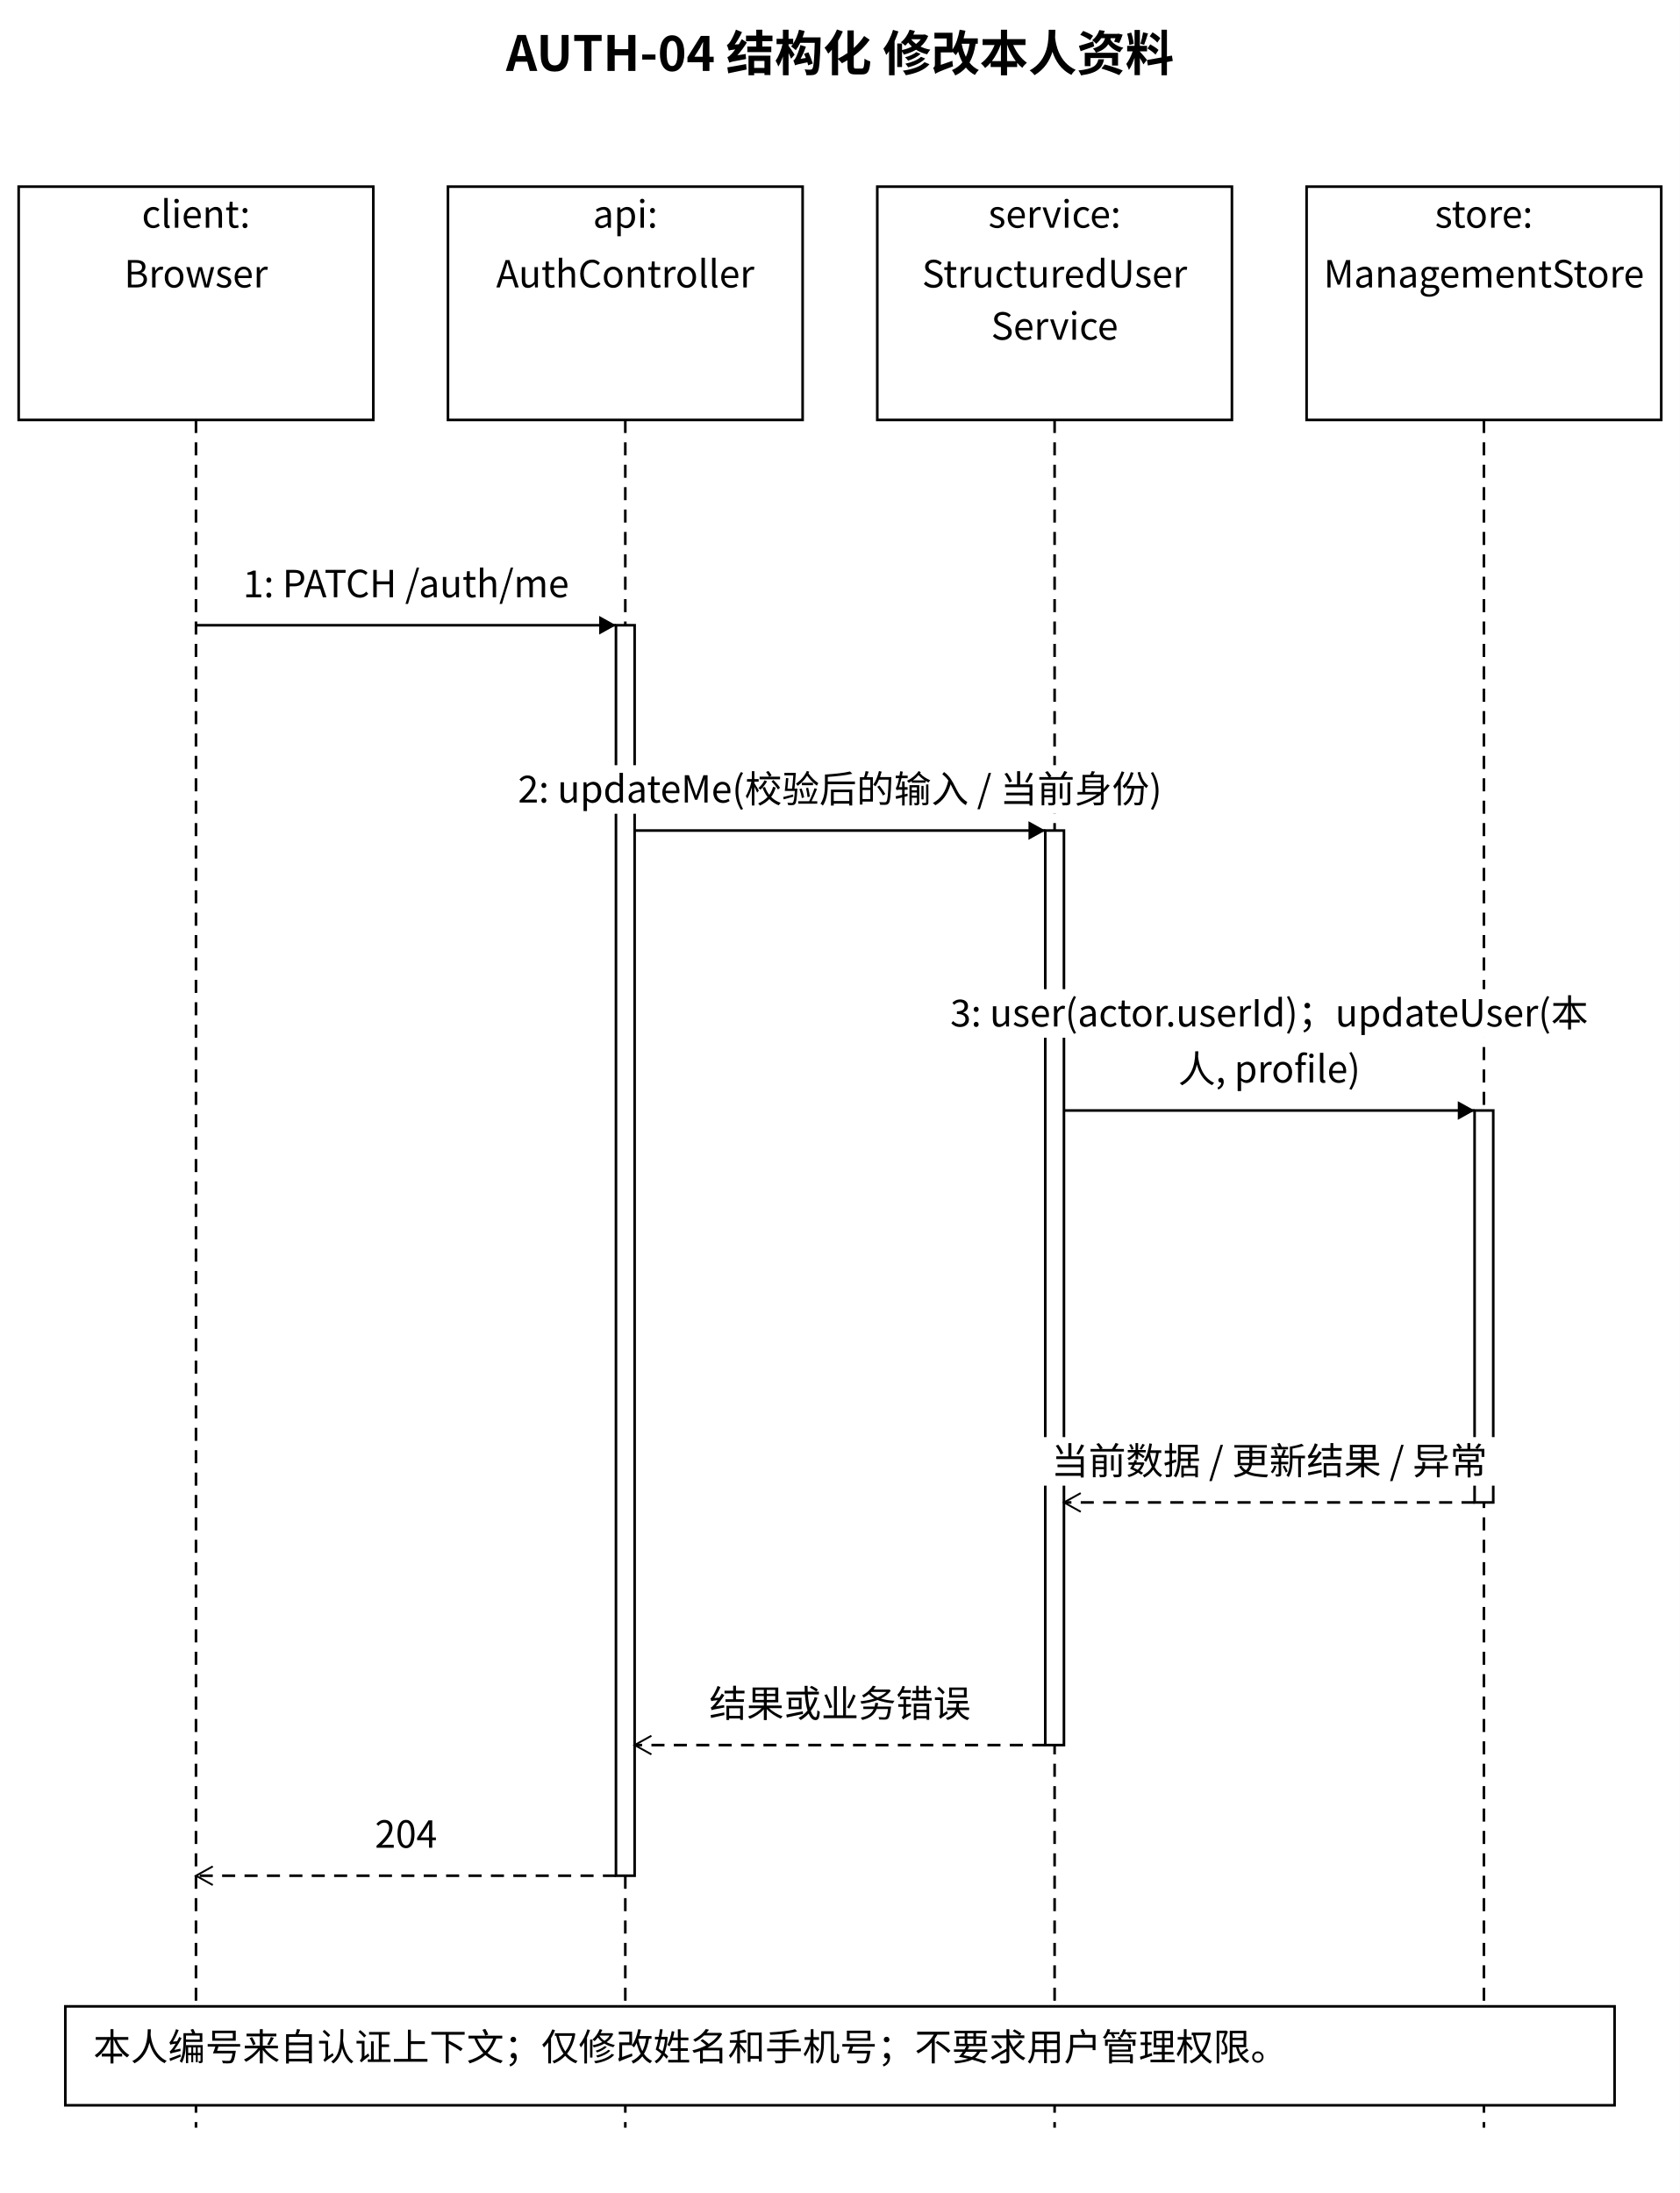
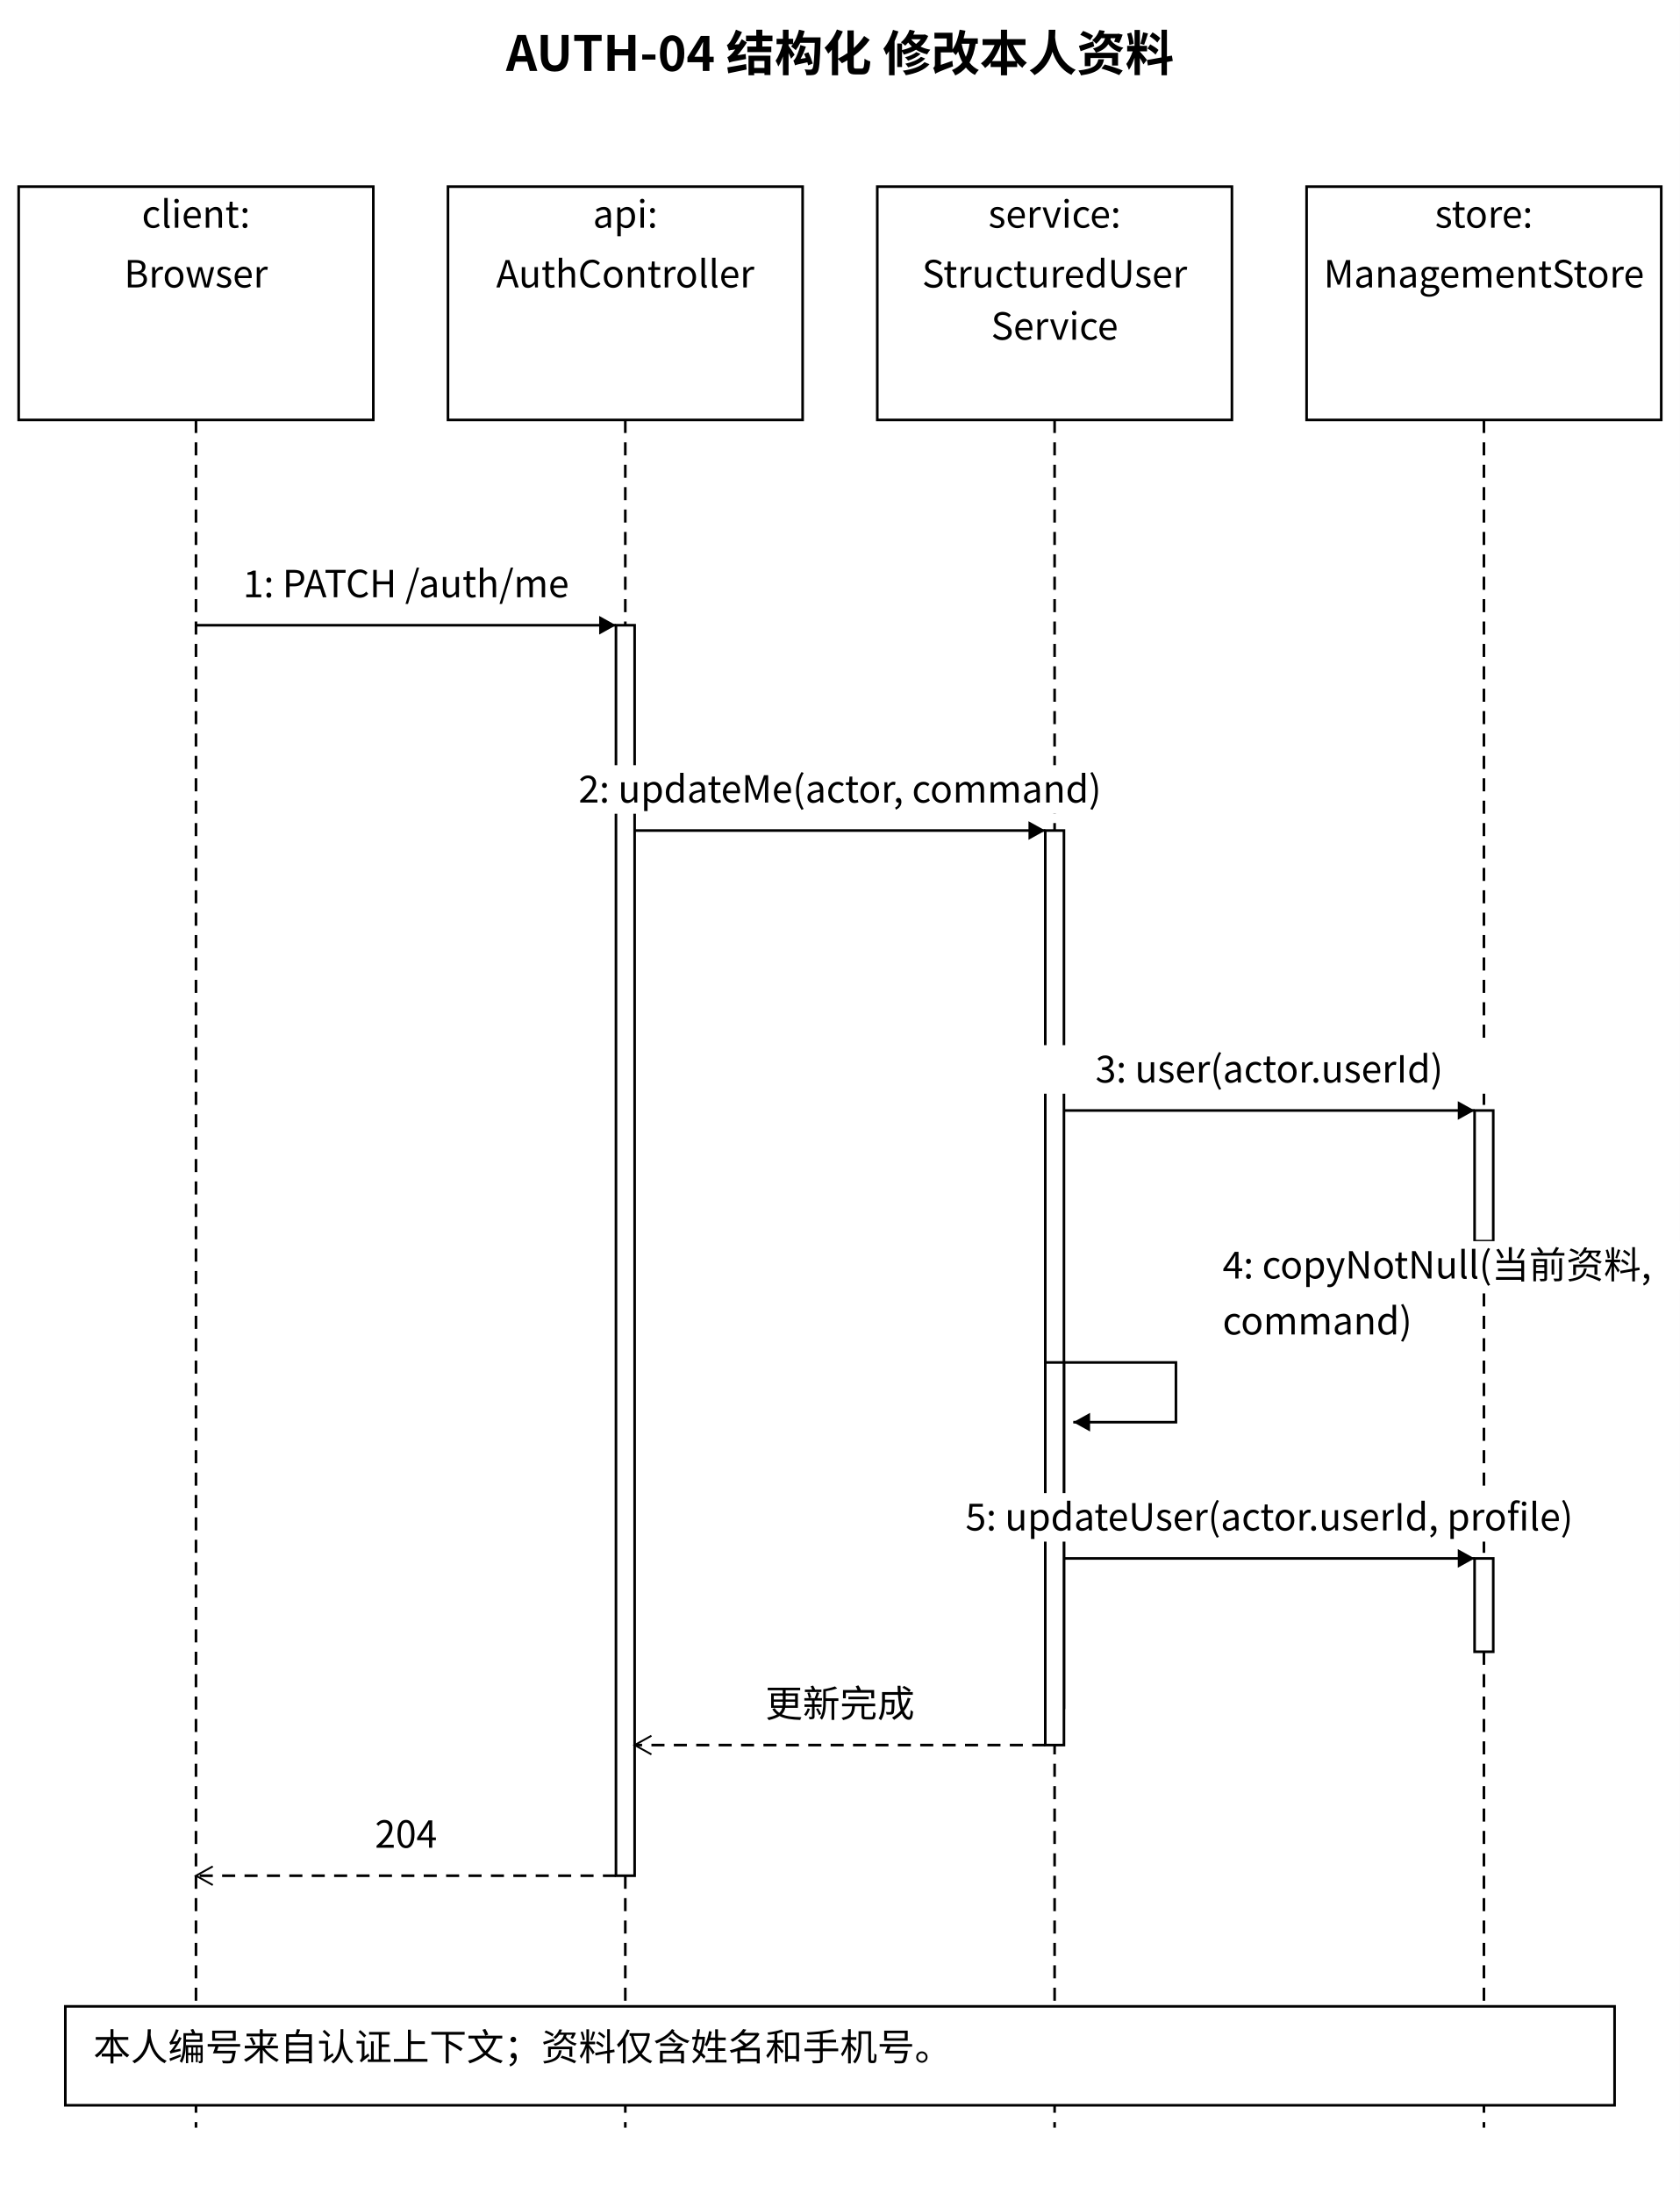
<svg xmlns="http://www.w3.org/2000/svg" width="900" height="1175" viewBox="0 0 900 1175">
  <style>text{font-family:'PingFang SC','Microsoft YaHei','Noto Sans CJK SC',system-ui,sans-serif;fill:black}</style>
  <defs>
    <marker id="open" markerWidth="12" markerHeight="12" refX="10" refY="6" orient="auto" markerUnits="userSpaceOnUse">
      <path d="M1,1 L10,6 L1,11" fill="none" stroke="black" />
    </marker>
    <marker id="filled" markerWidth="12" markerHeight="12" refX="10" refY="6" orient="auto" markerUnits="userSpaceOnUse">
      <path d="M1,1 L10,6 L1,11 Z" fill="black" />
    </marker>
    <marker id="triangle" markerWidth="16" markerHeight="16" refX="14" refY="8" orient="auto" markerUnits="userSpaceOnUse">
      <path d="M1,1 L14,8 L1,15 Z" fill="white" stroke="black" />
    </marker>
  </defs>
  <rect width="100%" height="100%" fill="white" />
  <text x="450.0" y="38" font-size="26" text-anchor="middle" font-weight="600">AUTH-04 结构化 修改本人资料</text>
  <rect x="10" y="100" width="190" height="125" rx="0" fill="white" stroke="black" stroke-width="1.4" />
  <text x="105" y="122" font-size="20" text-anchor="middle" font-weight="400">client:</text>
  <text x="105" y="154" font-size="20" text-anchor="middle" font-weight="400">Browser</text>
  <path d="M 105,225 L 105,1140" fill="none" stroke="black" stroke-width="1.4" stroke-dasharray="7 5" />
  <rect x="240" y="100" width="190" height="125" rx="0" fill="white" stroke="black" stroke-width="1.4" />
  <text x="335" y="122" font-size="20" text-anchor="middle" font-weight="400">api:</text>
  <text x="335" y="154" font-size="20" text-anchor="middle" font-weight="400">AuthController</text>
  <path d="M 335,225 L 335,1140" fill="none" stroke="black" stroke-width="1.4" stroke-dasharray="7 5" />
  <rect x="470" y="100" width="190" height="125" rx="0" fill="white" stroke="black" stroke-width="1.4" />
  <text x="565" y="122" font-size="20" text-anchor="middle" font-weight="400">service:</text>
  <text x="565" y="154" font-size="20" text-anchor="middle" font-weight="400">StructuredUser</text>
  <text x="565" y="182" font-size="20" text-anchor="middle" font-weight="400">Service</text>
  <path d="M 565,225 L 565,1140" fill="none" stroke="black" stroke-width="1.4" stroke-dasharray="7 5" />
  <rect x="700" y="100" width="190" height="125" rx="0" fill="white" stroke="black" stroke-width="1.4" />
  <text x="795" y="122" font-size="20" text-anchor="middle" font-weight="400">store:</text>
  <text x="795" y="154" font-size="20" text-anchor="middle" font-weight="400">ManagementStore</text>
  <path d="M 795,225 L 795,1140" fill="none" stroke="black" stroke-width="1.4" stroke-dasharray="7 5" />
  <rect x="330" y="335" width="10" height="670" rx="0" fill="white" stroke="black" stroke-width="1.4" />
  <path d="M 105,335 L 330,335" fill="none" stroke="black" stroke-width="1.4" marker-end="url(#filled)" />
  <rect x="115.6" y="300" width="203.8" height="26" fill="white" />
  <text x="217.5" y="320" font-size="20" text-anchor="middle" font-weight="400">1: PATCH /auth/me</text>
-   <rect x="560" y="445" width="10" height="490" rx="0" fill="white" stroke="black" stroke-width="1.4" />
+   <rect x="560" y="445" width="10" height="470" rx="0" fill="white" stroke="black" stroke-width="1.4" />
  <path d="M 340,445 L 560,445" fill="none" stroke="black" stroke-width="1.4" marker-end="url(#filled)" />
-   <rect x="253.8" y="410" width="392.4" height="26" fill="white" />
-   <text x="450.0" y="430" font-size="20" text-anchor="middle" font-weight="400">2: updateMe(校验后的输入 / 当前身份)</text>
-   <rect x="790" y="595" width="10" height="210" rx="0" fill="white" stroke="black" stroke-width="1.4" />
+   <rect x="291.1" y="410" width="317.8" height="26" fill="white" />
+   <text x="450.0" y="430" font-size="20" text-anchor="middle" font-weight="400">2: updateMe(actor, command)</text>
+   <rect x="790" y="595" width="10" height="70" rx="0" fill="white" stroke="black" stroke-width="1.4" />
  <path d="M 570,595 L 790,595" fill="none" stroke="black" stroke-width="1.4" marker-end="url(#filled)" />
-   <rect x="472.6" y="530" width="414.8" height="26" fill="white" />
-   <text x="680.0" y="550" font-size="20" text-anchor="middle" font-weight="400">3: user(actor.userId)；updateUser(本</text>
-   <rect x="608.0" y="560" width="144.0" height="26" fill="white" />
-   <text x="680.0" y="580" font-size="20" text-anchor="middle" font-weight="400">人, profile)</text>
-   <path d="M 790,805 L 570,805" fill="none" stroke="black" stroke-width="1.4" stroke-dasharray="7 5" marker-end="url(#open)" />
-   <rect x="540.8" y="770" width="278.4" height="26" fill="white" />
-   <text x="680.0" y="790" font-size="20" text-anchor="middle" font-weight="400">当前数据 / 更新结果 / 异常</text>
+   <rect x="555.3" y="560" width="249.4" height="26" fill="white" />
+   <text x="680.0" y="580" font-size="20" text-anchor="middle" font-weight="400">3: user(actor.userId)</text>
+   <rect x="560" y="730" width="10" height="205" rx="0" fill="white" stroke="black" stroke-width="1.4" />
+   <path d="M 570,730 L 630,730 L 630,762 L 575,762" fill="none" stroke="black" stroke-width="1.4" marker-end="url(#filled)" />
+   <rect x="650" y="665" width="272.4" height="26" fill="white" />
+   <text x="655" y="685" font-size="20" text-anchor="start" font-weight="400">4: copyNotNull(当前资料,</text>
+   <rect x="650" y="695" width="101.2" height="26" fill="white" />
+   <text x="655" y="715" font-size="20" text-anchor="start" font-weight="400">command)</text>
+   <rect x="790" y="835" width="10" height="50" rx="0" fill="white" stroke="black" stroke-width="1.4" />
+   <path d="M 570,835 L 790,835" fill="none" stroke="black" stroke-width="1.4" marker-end="url(#filled)" />
+   <rect x="469.8" y="800" width="420.4" height="26" fill="white" />
+   <text x="680.0" y="820" font-size="20" text-anchor="middle" font-weight="400">5: updateUser(actor.userId, profile)</text>
  <path d="M 560,935 L 340,935" fill="none" stroke="black" stroke-width="1.4" stroke-dasharray="7 5" marker-end="url(#open)" />
-   <rect x="375.0" y="900" width="150" height="26" fill="white" />
-   <text x="450.0" y="920" font-size="20" text-anchor="middle" font-weight="400">结果或业务错误</text>
+   <rect x="405.0" y="900" width="90" height="26" fill="white" />
+   <text x="450.0" y="920" font-size="20" text-anchor="middle" font-weight="400">更新完成</text>
  <path d="M 330,1005 L 105,1005" fill="none" stroke="black" stroke-width="1.4" stroke-dasharray="7 5" marker-end="url(#open)" />
  <rect x="195.4" y="970" width="44.2" height="26" fill="white" />
  <text x="217.5" y="990" font-size="20" text-anchor="middle" font-weight="400">204</text>
  <rect x="35" y="1075" width="830" height="53" rx="0" fill="white" stroke="black" stroke-width="1.4" />
-   <text x="50" y="1104" font-size="20" text-anchor="start" font-weight="400">本人编号来自认证上下文；仅修改姓名和手机号；不要求用户管理权限。</text>
+   <text x="50" y="1104" font-size="20" text-anchor="start" font-weight="400">本人编号来自认证上下文；资料仅含姓名和手机号。</text>
</svg>
